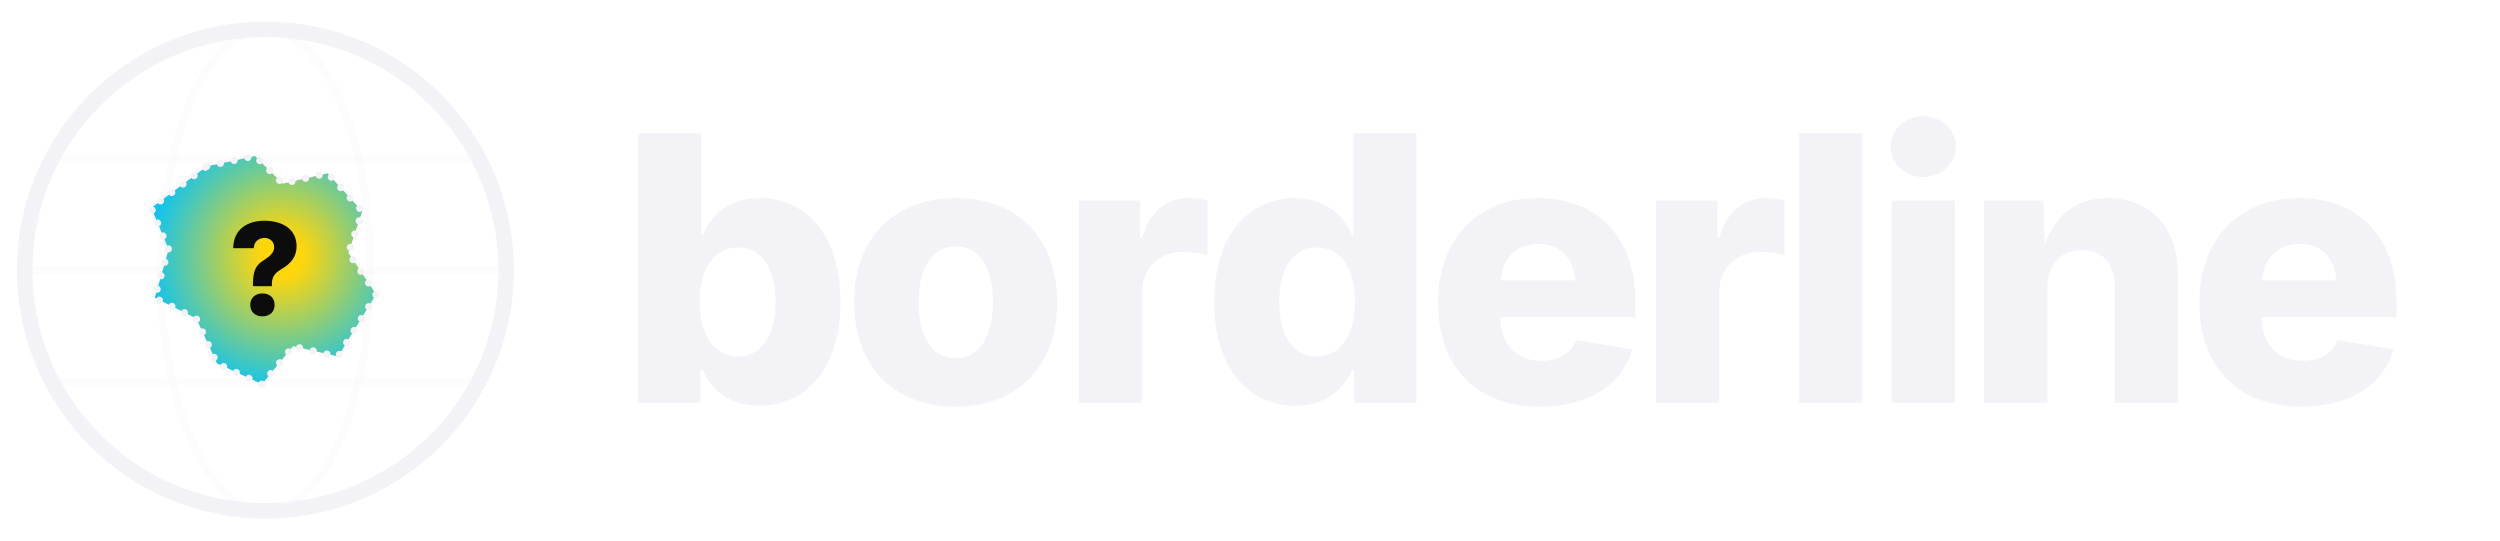
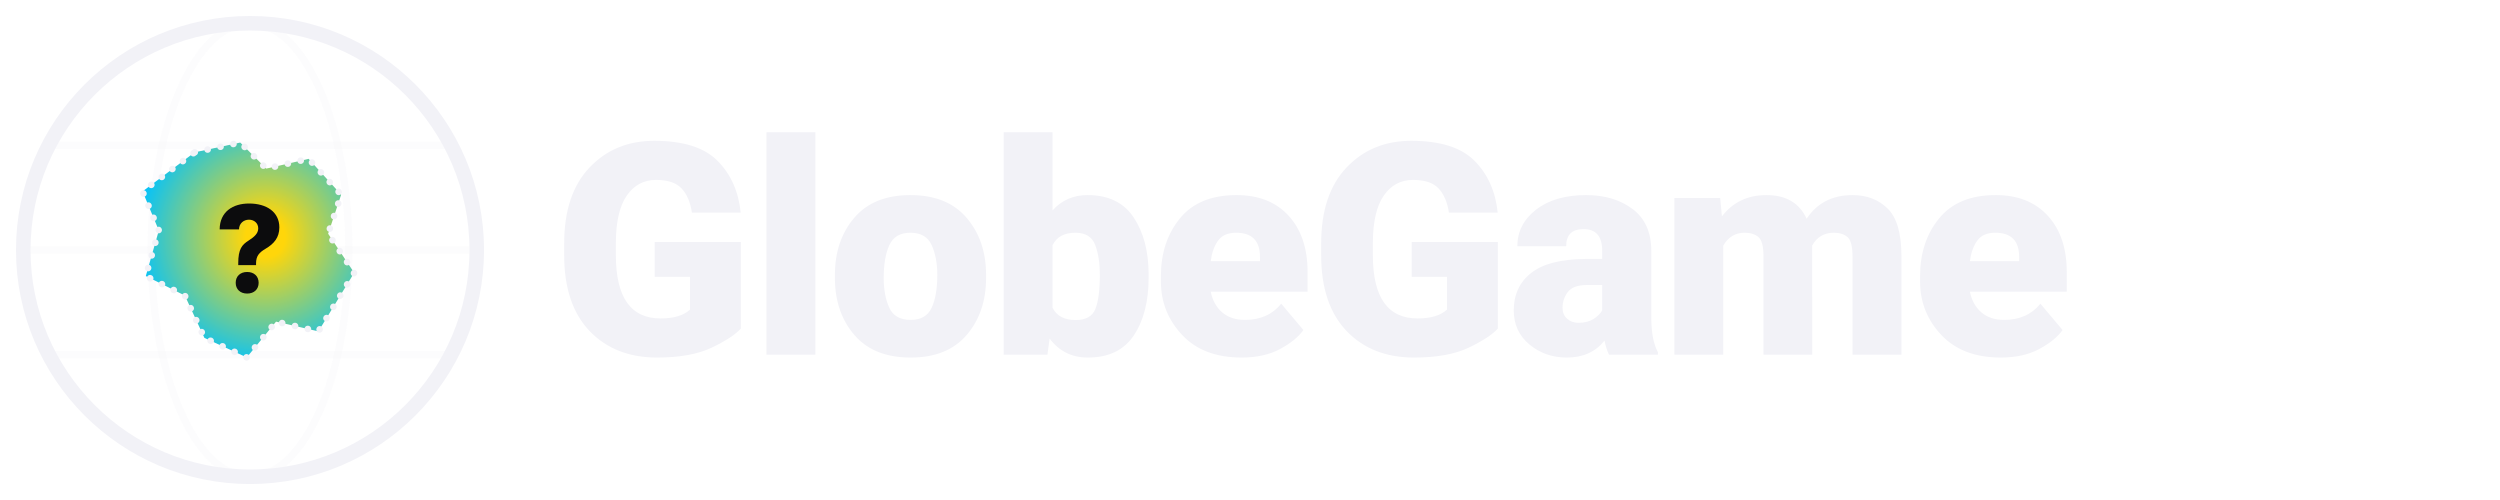
- <svg xmlns="http://www.w3.org/2000/svg" viewBox="14 14 810 172" width="796" height="172">
+ <svg xmlns="http://www.w3.org/2000/svg" viewBox="14 14 860 172" width="860" height="172">
  <defs>
    <radialGradient id="heat" cx="58%" cy="44%" r="62%">
      <stop offset="0" stop-color="#ffd60a" />
      <stop offset=".15" stop-color="#ffd60a" />
      <stop offset="1" stop-color="#00c2ff" />
    </radialGradient>
    <clipPath id="globe">
      <circle cx="100" cy="100" r="78" />
    </clipPath>
  </defs>
  <g clip-path="url(#globe)" stroke="#f2f2f7" stroke-opacity=".22" stroke-width="2.5" fill="none">
    <ellipse cx="100" cy="100" rx="34" ry="78" />
    <line x1="20" y1="100" x2="180" y2="100" />
    <line x1="20" y1="64" x2="180" y2="64" />
    <line x1="20" y1="136" x2="180" y2="136" />
  </g>
  <circle cx="100" cy="100" r="78" fill="none" stroke="#f2f2f7" stroke-width="5" />
  <g transform="translate(100 100) scale(.56) translate(-104 -100)">
    <path d="M70 40 L98 34 L114 50 L140 44 L160 66 L152 90 L168 114 L146 150 L120 144 L102 166 L76 154 L64 128 L40 116 L48 88 L38 64 Z" fill="url(#heat)" />
    <path d="M70 40 L98 34 L114 50 L140 44 L160 66 L152 90 L168 114 L146 150 L120 144 L102 166 L76 154 L64 128 L40 116 L48 88 L38 64 Z" fill="none" stroke="#f2f2f7" stroke-width="4" stroke-linecap="round" stroke-linejoin="round" stroke-dasharray="0.1 8" />
    <path transform="translate(82.57 126)" d="M14.2 -16.693H25.148V-17.705C25.148 -22.438 27.1 -24.462 31.11 -26.847C36.133 -29.81 39.457 -33.64 39.457 -39.891C39.457 -49.357 31.652 -54.561 20.849 -54.561C11.057 -54.561 2.891 -49.646 2.782 -38.662H14.67C14.742 -42.42 17.597 -44.624 20.812 -44.624C23.956 -44.624 26.485 -42.492 26.485 -39.312C26.485 -36.061 23.956 -34.001 20.668 -31.869C16.477 -29.195 14.2 -26.666 14.2 -17.705ZM19.692 0.759C23.92 0.759 26.738 -1.843 26.738 -5.854C26.738 -9.9 23.92 -12.502 19.692 -12.502C15.465 -12.502 12.646 -9.9 12.646 -5.854C12.646 -1.843 15.465 0.759 19.692 0.759Z" fill="#0c0c0d" />
  </g>
-   <path transform="translate(214 143)" d="M46.055 0.938C60.586 0.938 72.305 -10.488 72.305 -32.695C72.305 -55.664 59.941 -66.328 46.172 -66.328C35.742 -66.328 30.117 -60.176 27.656 -54.258H27.188V-87.305H6.738V0.0H26.953V-10.605H27.656C30.234 -4.688 36.035 0.938 46.055 0.938ZM39.082 -15.0C31.289 -15.0 26.719 -21.973 26.719 -32.695C26.719 -43.535 31.289 -50.332 39.082 -50.332C46.992 -50.332 51.27 -43.359 51.27 -32.695C51.27 -22.031 46.934 -15.0 39.082 -15.0Z M109.672 1.23C130.121 1.23 142.543 -12.363 142.543 -32.52C142.543 -52.734 130.121 -66.328 109.672 -66.328C89.164 -66.328 76.742 -52.734 76.742 -32.52C76.742 -12.363 89.164 1.23 109.672 1.23ZM109.672 -14.414C101.82 -14.414 97.602 -21.738 97.602 -32.637C97.602 -43.594 101.82 -50.684 109.672 -50.684C117.523 -50.684 121.742 -43.594 121.742 -32.637C121.742 -21.738 117.523 -14.414 109.672 -14.414Z M149.559 0.0H170.008V-35.742C170.008 -43.594 175.574 -48.867 183.133 -48.867C185.594 -48.867 189.285 -48.457 191.219 -47.812V-65.625C189.52 -66.035 187.352 -66.328 185.418 -66.328C178.211 -66.328 172.469 -62.168 170.125 -53.555H169.422V-65.508H149.559Z M219.68 0.938C229.641 0.938 235.5 -4.688 238.078 -10.605H238.781V0.0H258.938V-87.305H238.547V-54.258H238.078C235.617 -60.176 229.992 -66.328 219.504 -66.328C205.734 -66.328 193.43 -55.664 193.43 -32.695C193.43 -10.488 205.09 0.938 219.68 0.938ZM226.652 -15.0C218.742 -15.0 214.465 -22.031 214.465 -32.695C214.465 -43.359 218.742 -50.332 226.652 -50.332C234.445 -50.332 239.016 -43.535 239.016 -32.695C239.016 -21.973 234.387 -15.0 226.652 -15.0Z M299.0 1.23C314.879 1.23 325.602 -5.977 328.883 -17.344L310.66 -20.332C309.02 -15.938 304.859 -13.594 299.352 -13.594C291.617 -13.594 286.402 -18.281 286.051 -27.773H329.82V-32.93C329.82 -54.551 316.637 -66.328 298.238 -66.328C278.551 -66.328 265.953 -52.734 265.953 -32.52C265.953 -11.543 278.434 1.23 299.0 1.23ZM286.168 -39.668C286.93 -46.875 291.207 -51.504 298.414 -51.504C305.562 -51.504 309.605 -47.109 310.426 -39.668Z M336.543 0.0H356.992V-35.742C356.992 -43.594 362.559 -48.867 370.117 -48.867C372.578 -48.867 376.27 -48.457 378.203 -47.812V-65.625C376.504 -66.035 374.336 -66.328 372.402 -66.328C365.195 -66.328 359.453 -62.168 357.109 -53.555H356.406V-65.508H336.543Z M403.383 -87.305H382.934V0.0H403.383Z M412.918 0.0H433.367V-65.508H412.918ZM423.113 -73.184C428.973 -73.184 433.719 -77.578 433.719 -83.027C433.719 -88.477 428.973 -92.871 423.113 -92.871C417.312 -92.871 412.566 -88.477 412.566 -83.027C412.566 -77.578 417.312 -73.184 423.113 -73.184Z M463.352 -37.383C463.352 -45.0 467.863 -49.512 474.543 -49.512C481.223 -49.512 485.207 -45.117 485.207 -37.734V0.0H505.656V-41.719C505.656 -56.543 496.691 -66.328 482.98 -66.328C472.375 -66.328 465.93 -60.469 462.473 -51.387L462.121 -65.508H442.902V0.0H463.352Z M545.66 1.23C561.539 1.23 572.262 -5.977 575.543 -17.344L557.32 -20.332C555.68 -15.938 551.52 -13.594 546.012 -13.594C538.277 -13.594 533.062 -18.281 532.711 -27.773H576.48V-32.93C576.48 -54.551 563.297 -66.328 544.898 -66.328C525.211 -66.328 512.613 -52.734 512.613 -32.52C512.613 -11.543 525.094 1.23 545.66 1.23ZM532.828 -39.668C533.59 -46.875 537.867 -51.504 545.074 -51.504C552.223 -51.504 556.266 -47.109 557.086 -39.668Z" fill="#f2f2f7" />
+   <text x="204" y="136" font-family="'Outfit', system-ui, -apple-system, BlinkMacSystemFont, 'Segoe UI', Roboto, sans-serif" font-weight="900" font-size="102" letter-spacing="-1.5px" textLength="580" lengthAdjust="spacing" fill="#f2f2f7">GlobeGame</text>
</svg>
